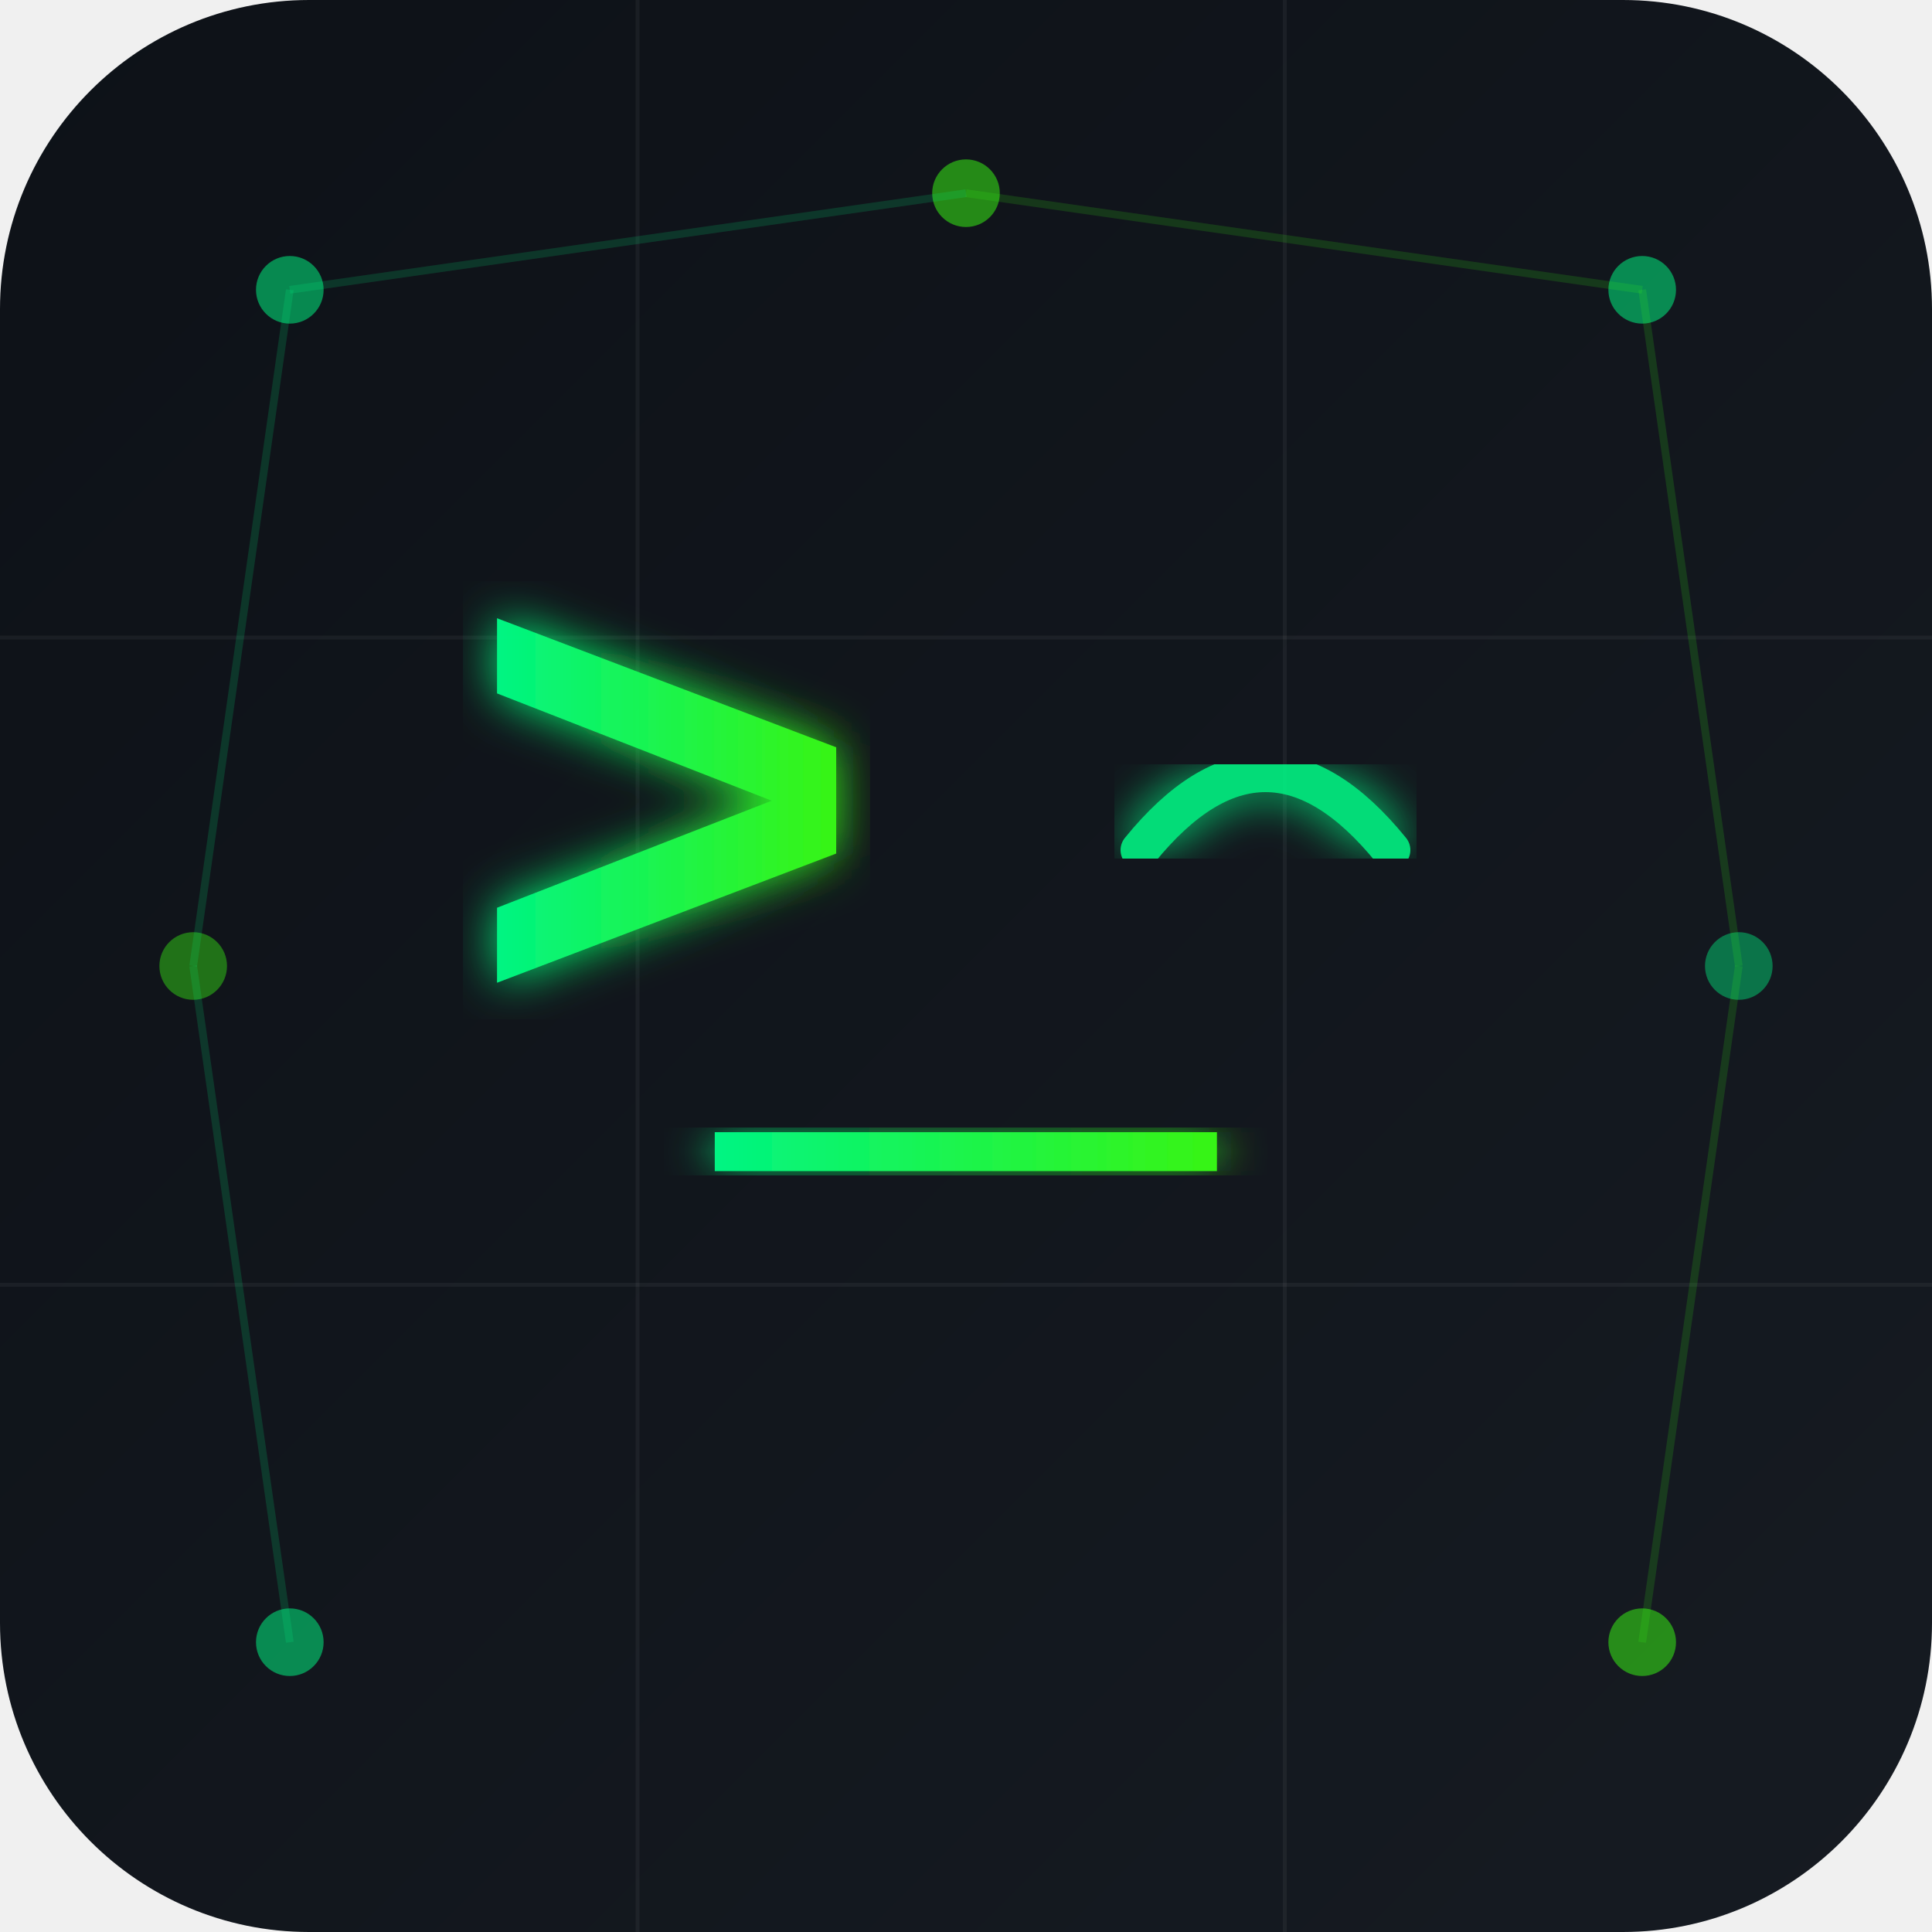
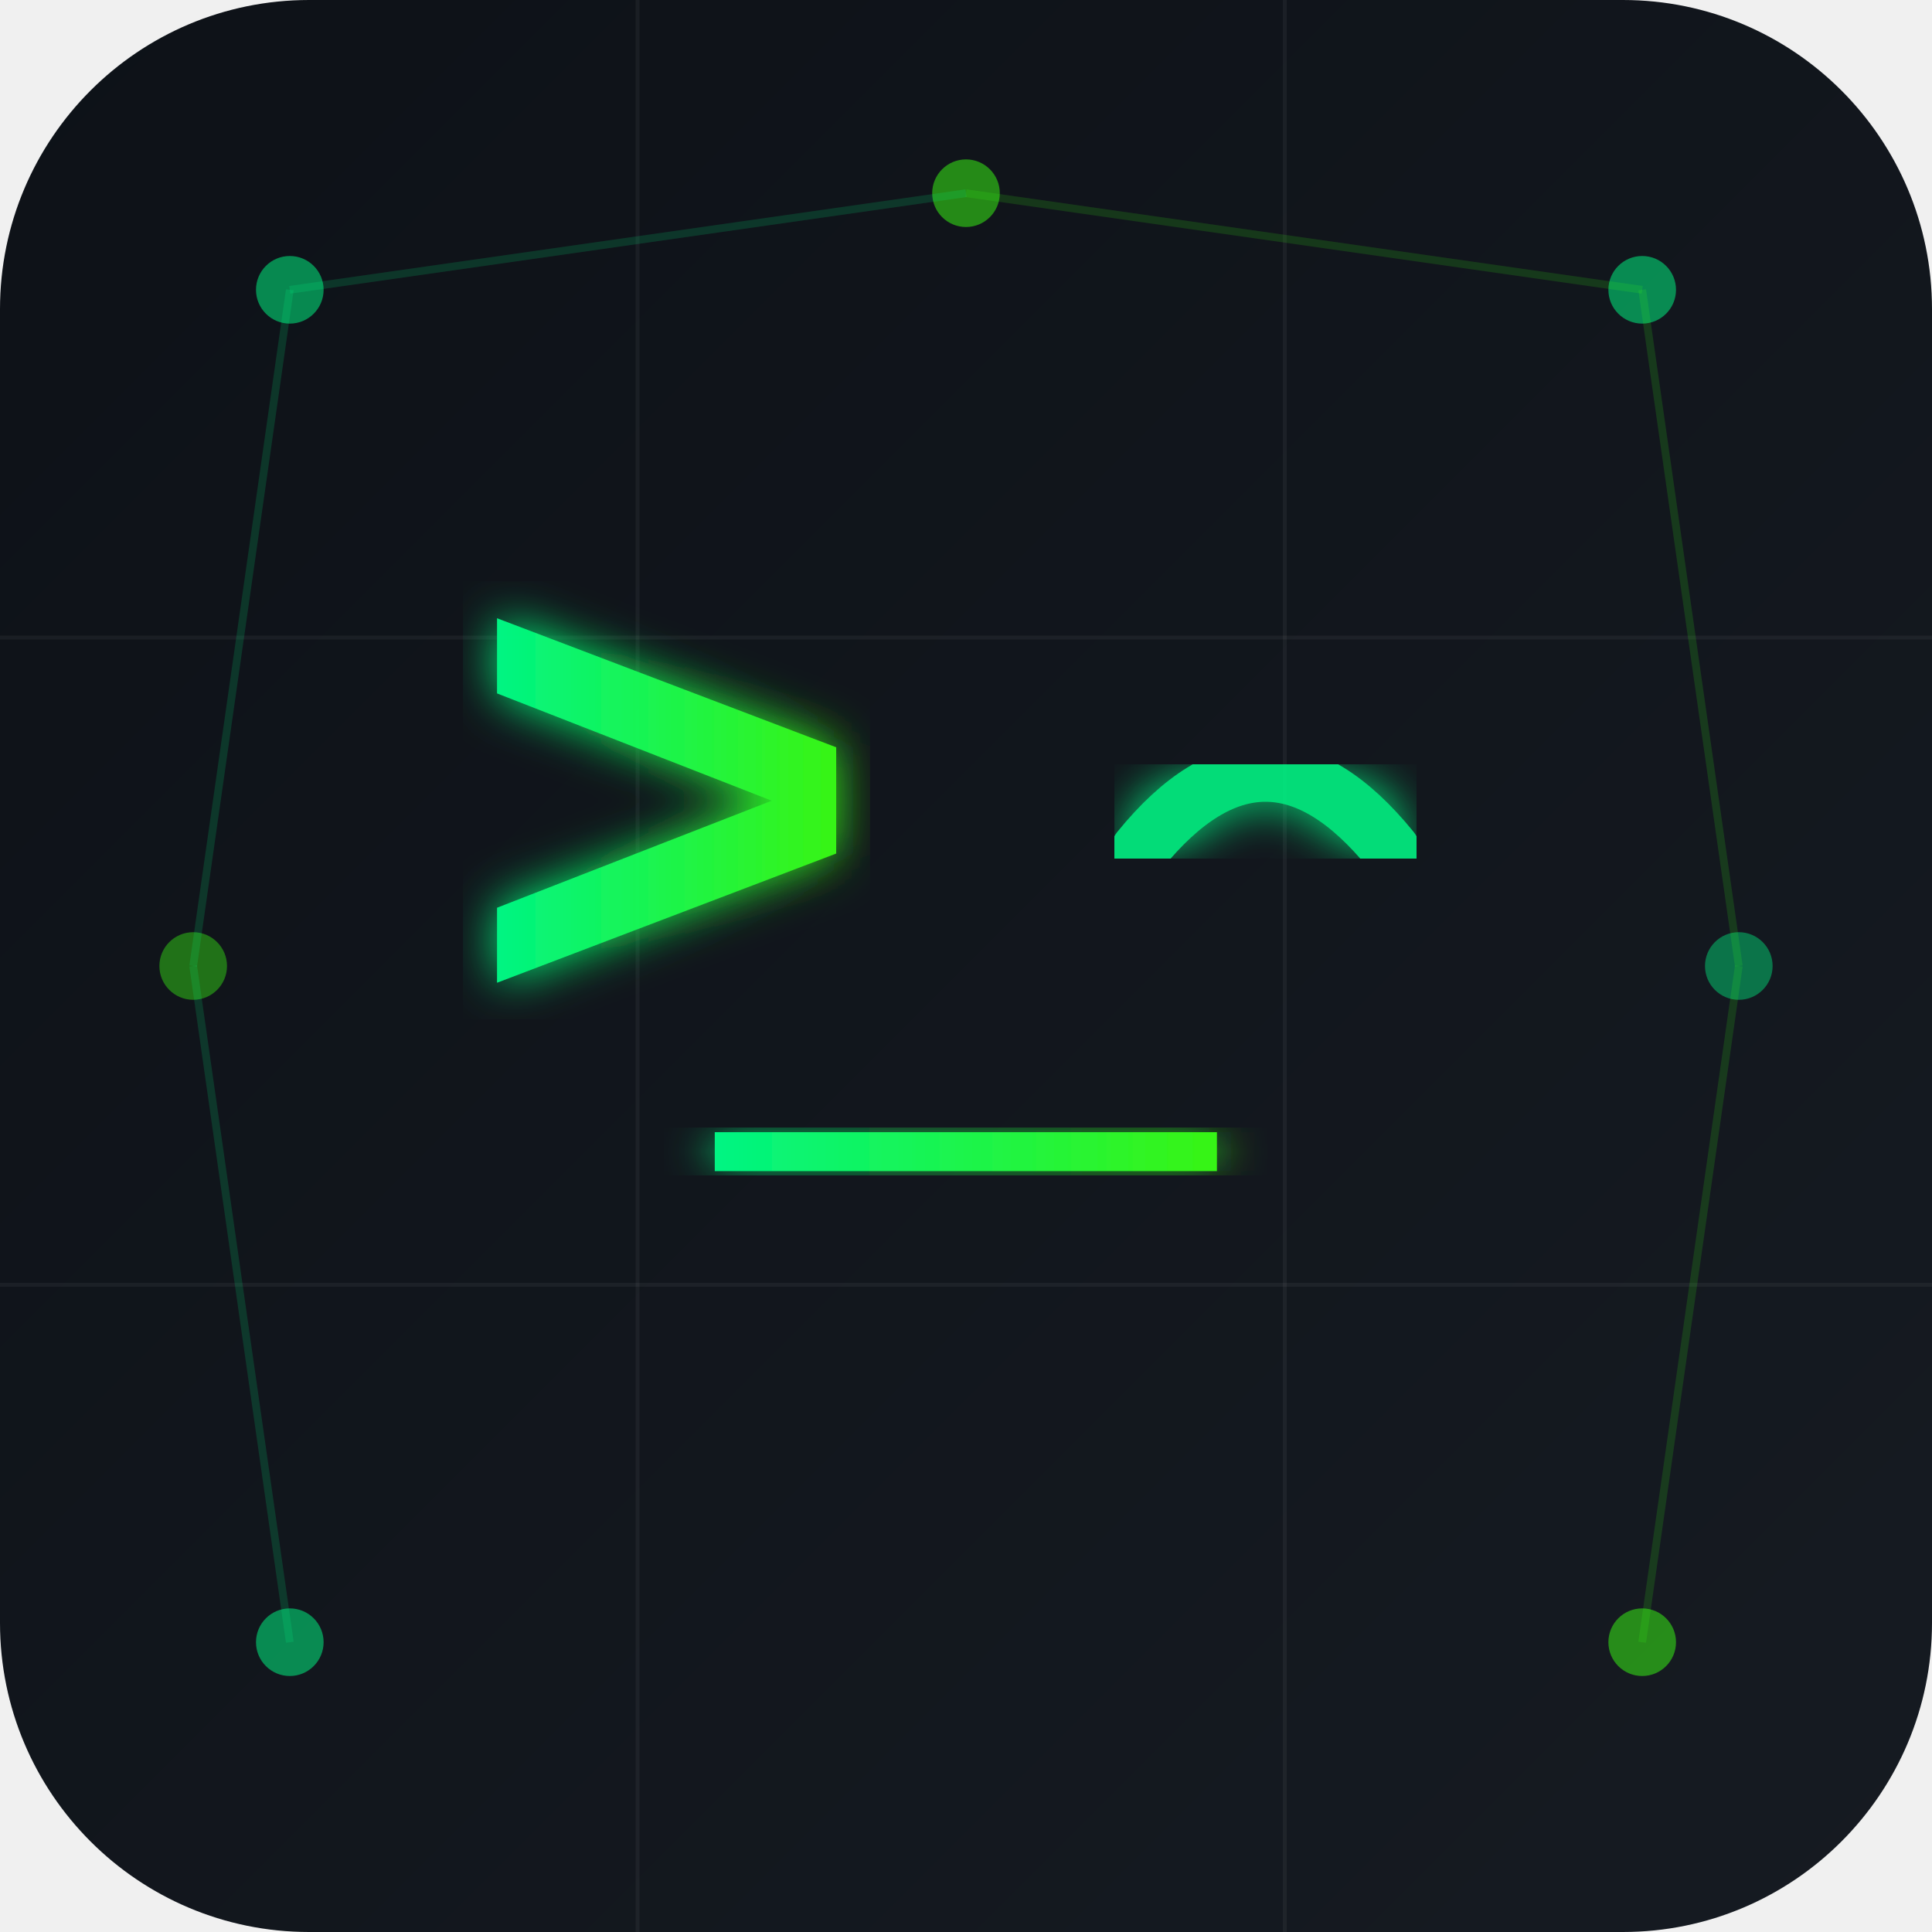
<svg xmlns="http://www.w3.org/2000/svg" viewBox="0 0 200 200" width="200" height="200">
  <defs>
    <linearGradient id="bg" x1="0%" y1="0%" x2="100%" y2="100%">
      <stop offset="0%" style="stop-color:#0d1117" />
      <stop offset="100%" style="stop-color:#161b22" />
    </linearGradient>
    <linearGradient id="prompt" x1="0%" y1="0%" x2="100%" y2="0%">
      <stop offset="0%" style="stop-color:#00ff88" />
      <stop offset="100%" style="stop-color:#39ff14" />
    </linearGradient>
    <filter id="glow">
      <feGaussianBlur stdDeviation="2.5" result="blur" />
      <feMerge>
        <feMergeNode in="blur" />
        <feMergeNode in="SourceGraphic" />
      </feMerge>
    </filter>
  </defs>
  <rect width="200" height="200" rx="32" fill="url(#bg)" />
  <line x1="0" y1="66" x2="200" y2="66" stroke="#ffffff" stroke-width="0.4" opacity="0.05" />
  <line x1="0" y1="133" x2="200" y2="133" stroke="#ffffff" stroke-width="0.4" opacity="0.05" />
  <line x1="66" y1="0" x2="66" y2="200" stroke="#ffffff" stroke-width="0.4" opacity="0.05" />
  <line x1="133" y1="0" x2="133" y2="200" stroke="#ffffff" stroke-width="0.4" opacity="0.05" />
  <circle cx="30" cy="30" r="3.5" fill="#00ff88" opacity="0.5" />
  <circle cx="100" cy="20" r="3.5" fill="#39ff14" opacity="0.5" />
  <circle cx="170" cy="30" r="3.5" fill="#00ff88" opacity="0.5" />
  <circle cx="170" cy="170" r="3.5" fill="#39ff14" opacity="0.5" />
  <circle cx="30" cy="170" r="3.5" fill="#00ff88" opacity="0.5" />
  <circle cx="20" cy="100" r="3.5" fill="#39ff14" opacity="0.4" />
  <circle cx="180" cy="100" r="3.5" fill="#00ff88" opacity="0.4" />
  <line x1="30" y1="30" x2="100" y2="20" stroke="#00ff88" stroke-width="0.8" opacity="0.15" />
  <line x1="100" y1="20" x2="170" y2="30" stroke="#39ff14" stroke-width="0.8" opacity="0.15" />
  <line x1="30" y1="30" x2="20" y2="100" stroke="#00ff88" stroke-width="0.8" opacity="0.15" />
  <line x1="170" y1="30" x2="180" y2="100" stroke="#39ff14" stroke-width="0.8" opacity="0.15" />
  <line x1="20" y1="100" x2="30" y2="170" stroke="#00ff88" stroke-width="0.8" opacity="0.15" />
  <line x1="180" y1="100" x2="170" y2="170" stroke="#39ff14" stroke-width="0.8" opacity="0.15" />
  <text x="100" y="112" text-anchor="middle" font-family="'SF Mono','Fira Code','Courier New',monospace" font-size="86" font-weight="700" fill="url(#prompt)" filter="url(#glow)" opacity="0.95">_</text>
-   <path d="M 118,88 Q 131,72 144,88" fill="none" stroke="#00ff88" stroke-width="4" stroke-linecap="round" filter="url(#glow)" opacity="0.85" />
+   <path d="M 118,88 Q 131,72 144,88" fill="none" stroke="#00ff88" stroke-width="6" stroke-linecap="round" filter="url(#glow)" opacity="0.85" />
  <text x="48" y="106" text-anchor="start" font-family="'SF Mono','Fira Code','Courier New',monospace" font-size="70" font-weight="700" fill="url(#prompt)" filter="url(#glow)" opacity="0.95">&gt;</text>
</svg>
